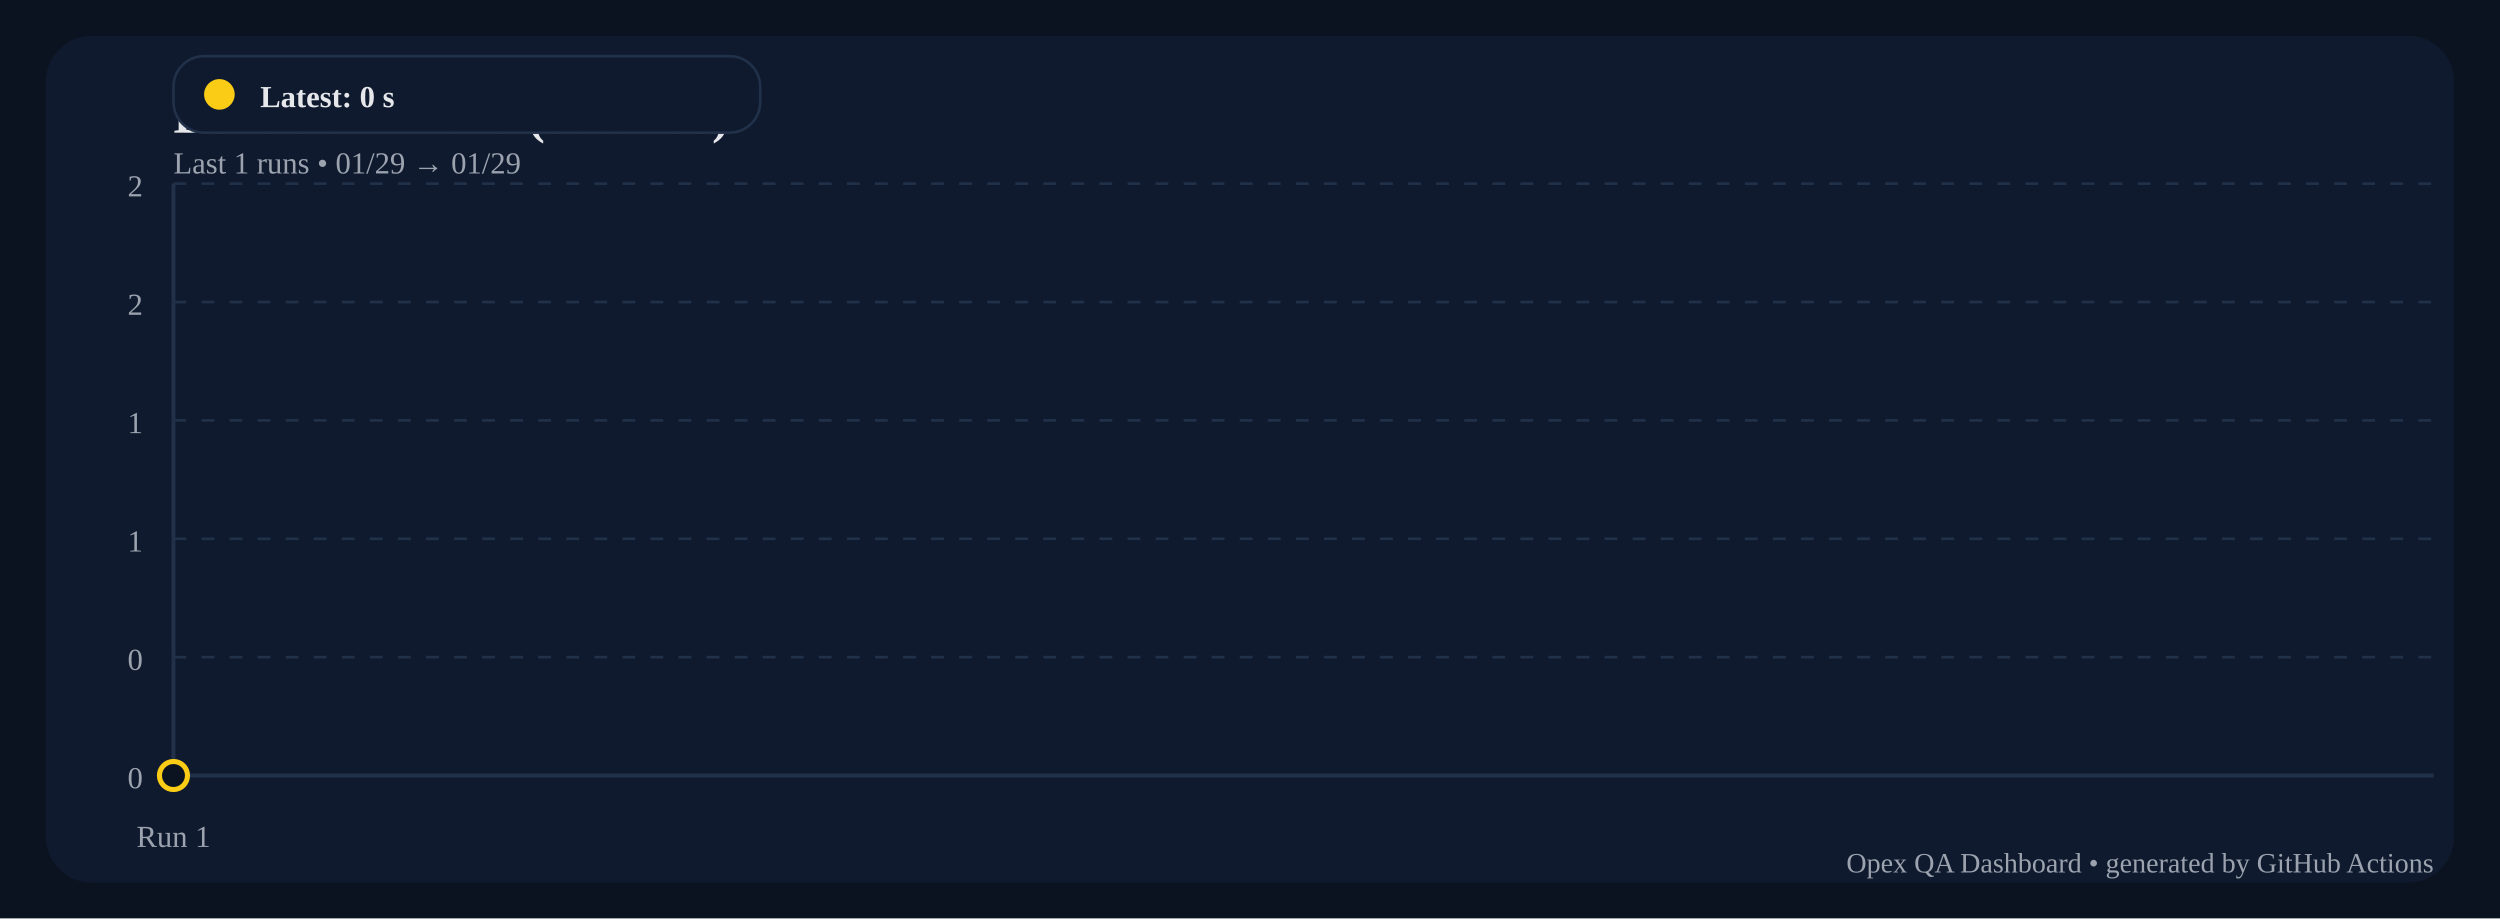
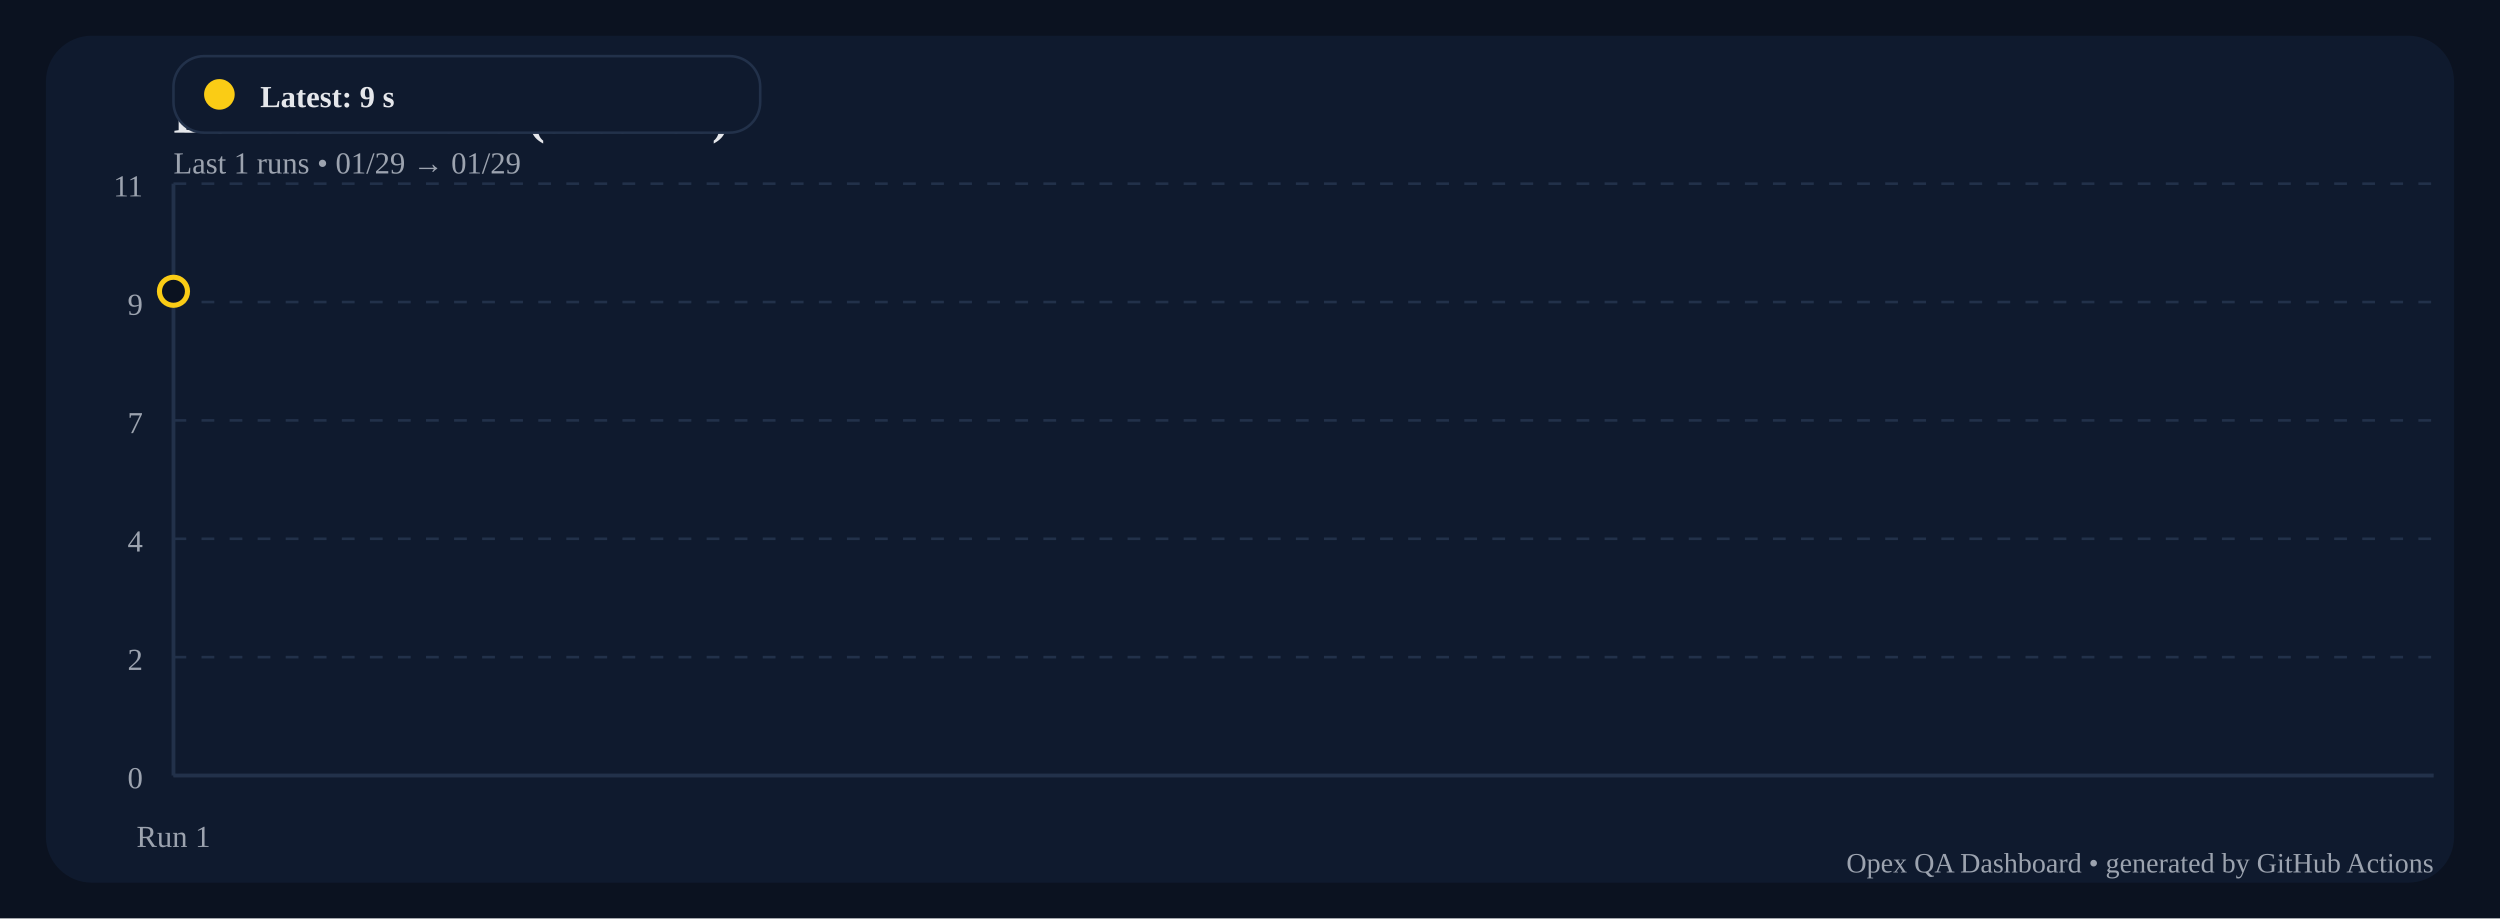
<svg xmlns="http://www.w3.org/2000/svg" width="980" height="360" viewBox="0 0 980 360">
  <defs>
    <linearGradient id="lineGlow_duration.svg" x1="0" y1="0" x2="1" y2="0">
      <stop offset="0" stop-color="#facc15" stop-opacity="0.15" />
      <stop offset="1" stop-color="#facc15" stop-opacity="0.45" />
    </linearGradient>
  </defs>
  <rect x="0" y="0" width="980" height="360" fill="#0b1220" />
  <rect x="18" y="14" width="944" height="332" rx="18" fill="#0f1a2e" />
  <text x="68" y="52" fill="#e5e7eb" font-size="20" font-weight="800">Duration Trend (seconds)</text>
  <text x="68" y="68" fill="#9ca3af" font-size="12">Last 1 runs • 01/29 → 01/29</text>
  <g>
    <rect x="68" y="22" rx="12" ry="12" width="230" height="30" fill="#0f1a2e" stroke="#22314a" />
    <circle cx="86" cy="37" r="6" fill="#facc15" />
    <text x="102" y="42" fill="#e5e7eb" font-size="12" font-weight="700">
-         Latest: 0 s
+         Latest: 9 s
      </text>
  </g>
  <line x1="68" y1="72" x2="954" y2="72" stroke="#22314a" stroke-dasharray="5 6" stroke-width="1" />
  <line x1="68" y1="118.4" x2="954" y2="118.4" stroke="#22314a" stroke-dasharray="5 6" stroke-width="1" />
  <line x1="68" y1="164.8" x2="954" y2="164.8" stroke="#22314a" stroke-dasharray="5 6" stroke-width="1" />
  <line x1="68" y1="211.2" x2="954" y2="211.2" stroke="#22314a" stroke-dasharray="5 6" stroke-width="1" />
  <line x1="68" y1="257.6" x2="954" y2="257.6" stroke="#22314a" stroke-dasharray="5 6" stroke-width="1" />
  <line x1="68" y1="304" x2="954" y2="304" stroke="#22314a" stroke-dasharray="5 6" stroke-width="1" />
  <line x1="68" y1="72" x2="68" y2="304" stroke="#22314a" stroke-width="1.5" />
  <line x1="68" y1="304" x2="954" y2="304" stroke="#22314a" stroke-width="1.5" />
  <text x="56" y="77" text-anchor="end" fill="#9ca3af" font-size="12">
-         2
+         11
      </text>
  <text x="56" y="123.4" text-anchor="end" fill="#9ca3af" font-size="12">
-         2
+         9
      </text>
  <text x="56" y="169.8" text-anchor="end" fill="#9ca3af" font-size="12">
-         1
+         7
      </text>
  <text x="56" y="216.2" text-anchor="end" fill="#9ca3af" font-size="12">
-         1
+         4
      </text>
  <text x="56" y="262.6" text-anchor="end" fill="#9ca3af" font-size="12">
-         0
+         2
      </text>
  <text x="56" y="309" text-anchor="end" fill="#9ca3af" font-size="12">
        0
      </text>
  <text x="68" y="332" text-anchor="middle" fill="#9ca3af" font-size="12">Run 1</text>
-   <path d="M 68 304" fill="none" stroke="url(#lineGlow_duration.svg)" stroke-width="10" stroke-linecap="round" opacity="0.65" />
-   <path d="M 68 304" fill="none" stroke="#facc15" stroke-width="4" stroke-linecap="round" />
-   <circle cx="68" cy="304" r="5.5" fill="#0b1220" stroke="#facc15" stroke-width="2" />
+   <path d="M 68 114.182" fill="none" stroke="url(#lineGlow_duration.svg)" stroke-width="10" stroke-linecap="round" opacity="0.65" />
+   <path d="M 68 114.182" fill="none" stroke="#facc15" stroke-width="4" stroke-linecap="round" />
+   <circle cx="68" cy="114.182" r="5.5" fill="#0b1220" stroke="#facc15" stroke-width="2" />
  <text x="954" y="342" text-anchor="end" fill="#9ca3af" font-size="11">
      Opex QA Dashboard • generated by GitHub Actions
    </text>
</svg>
